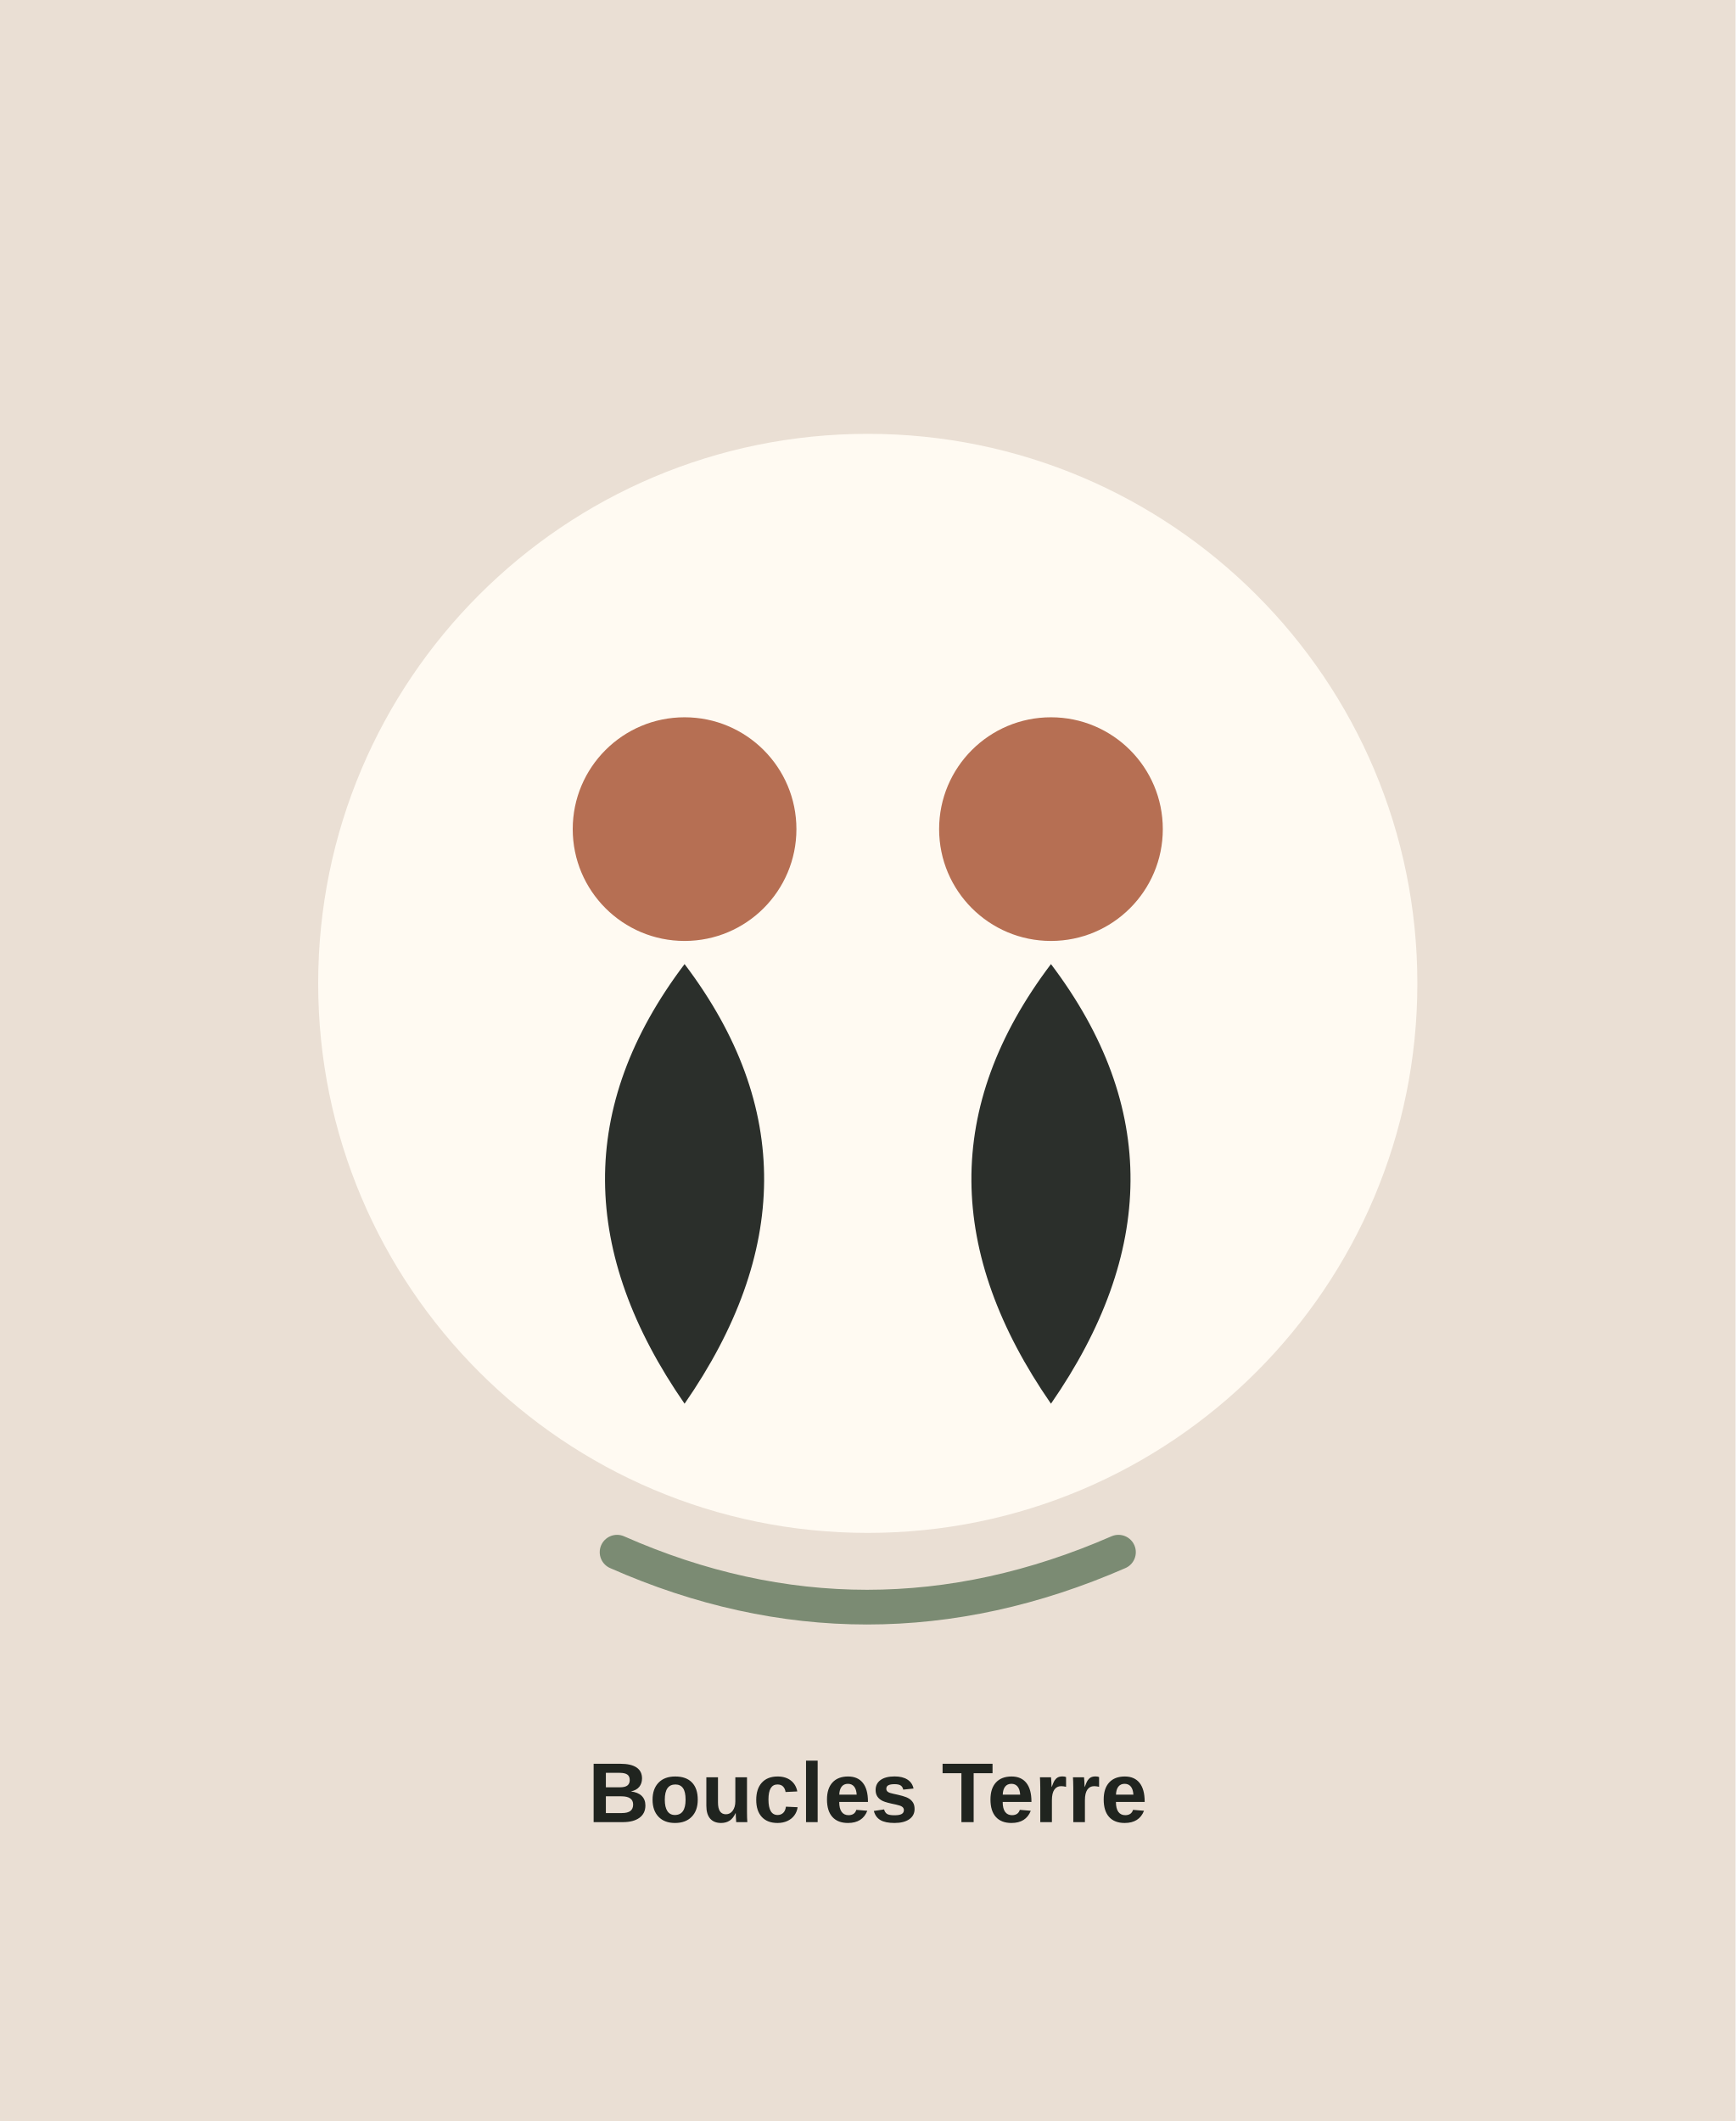
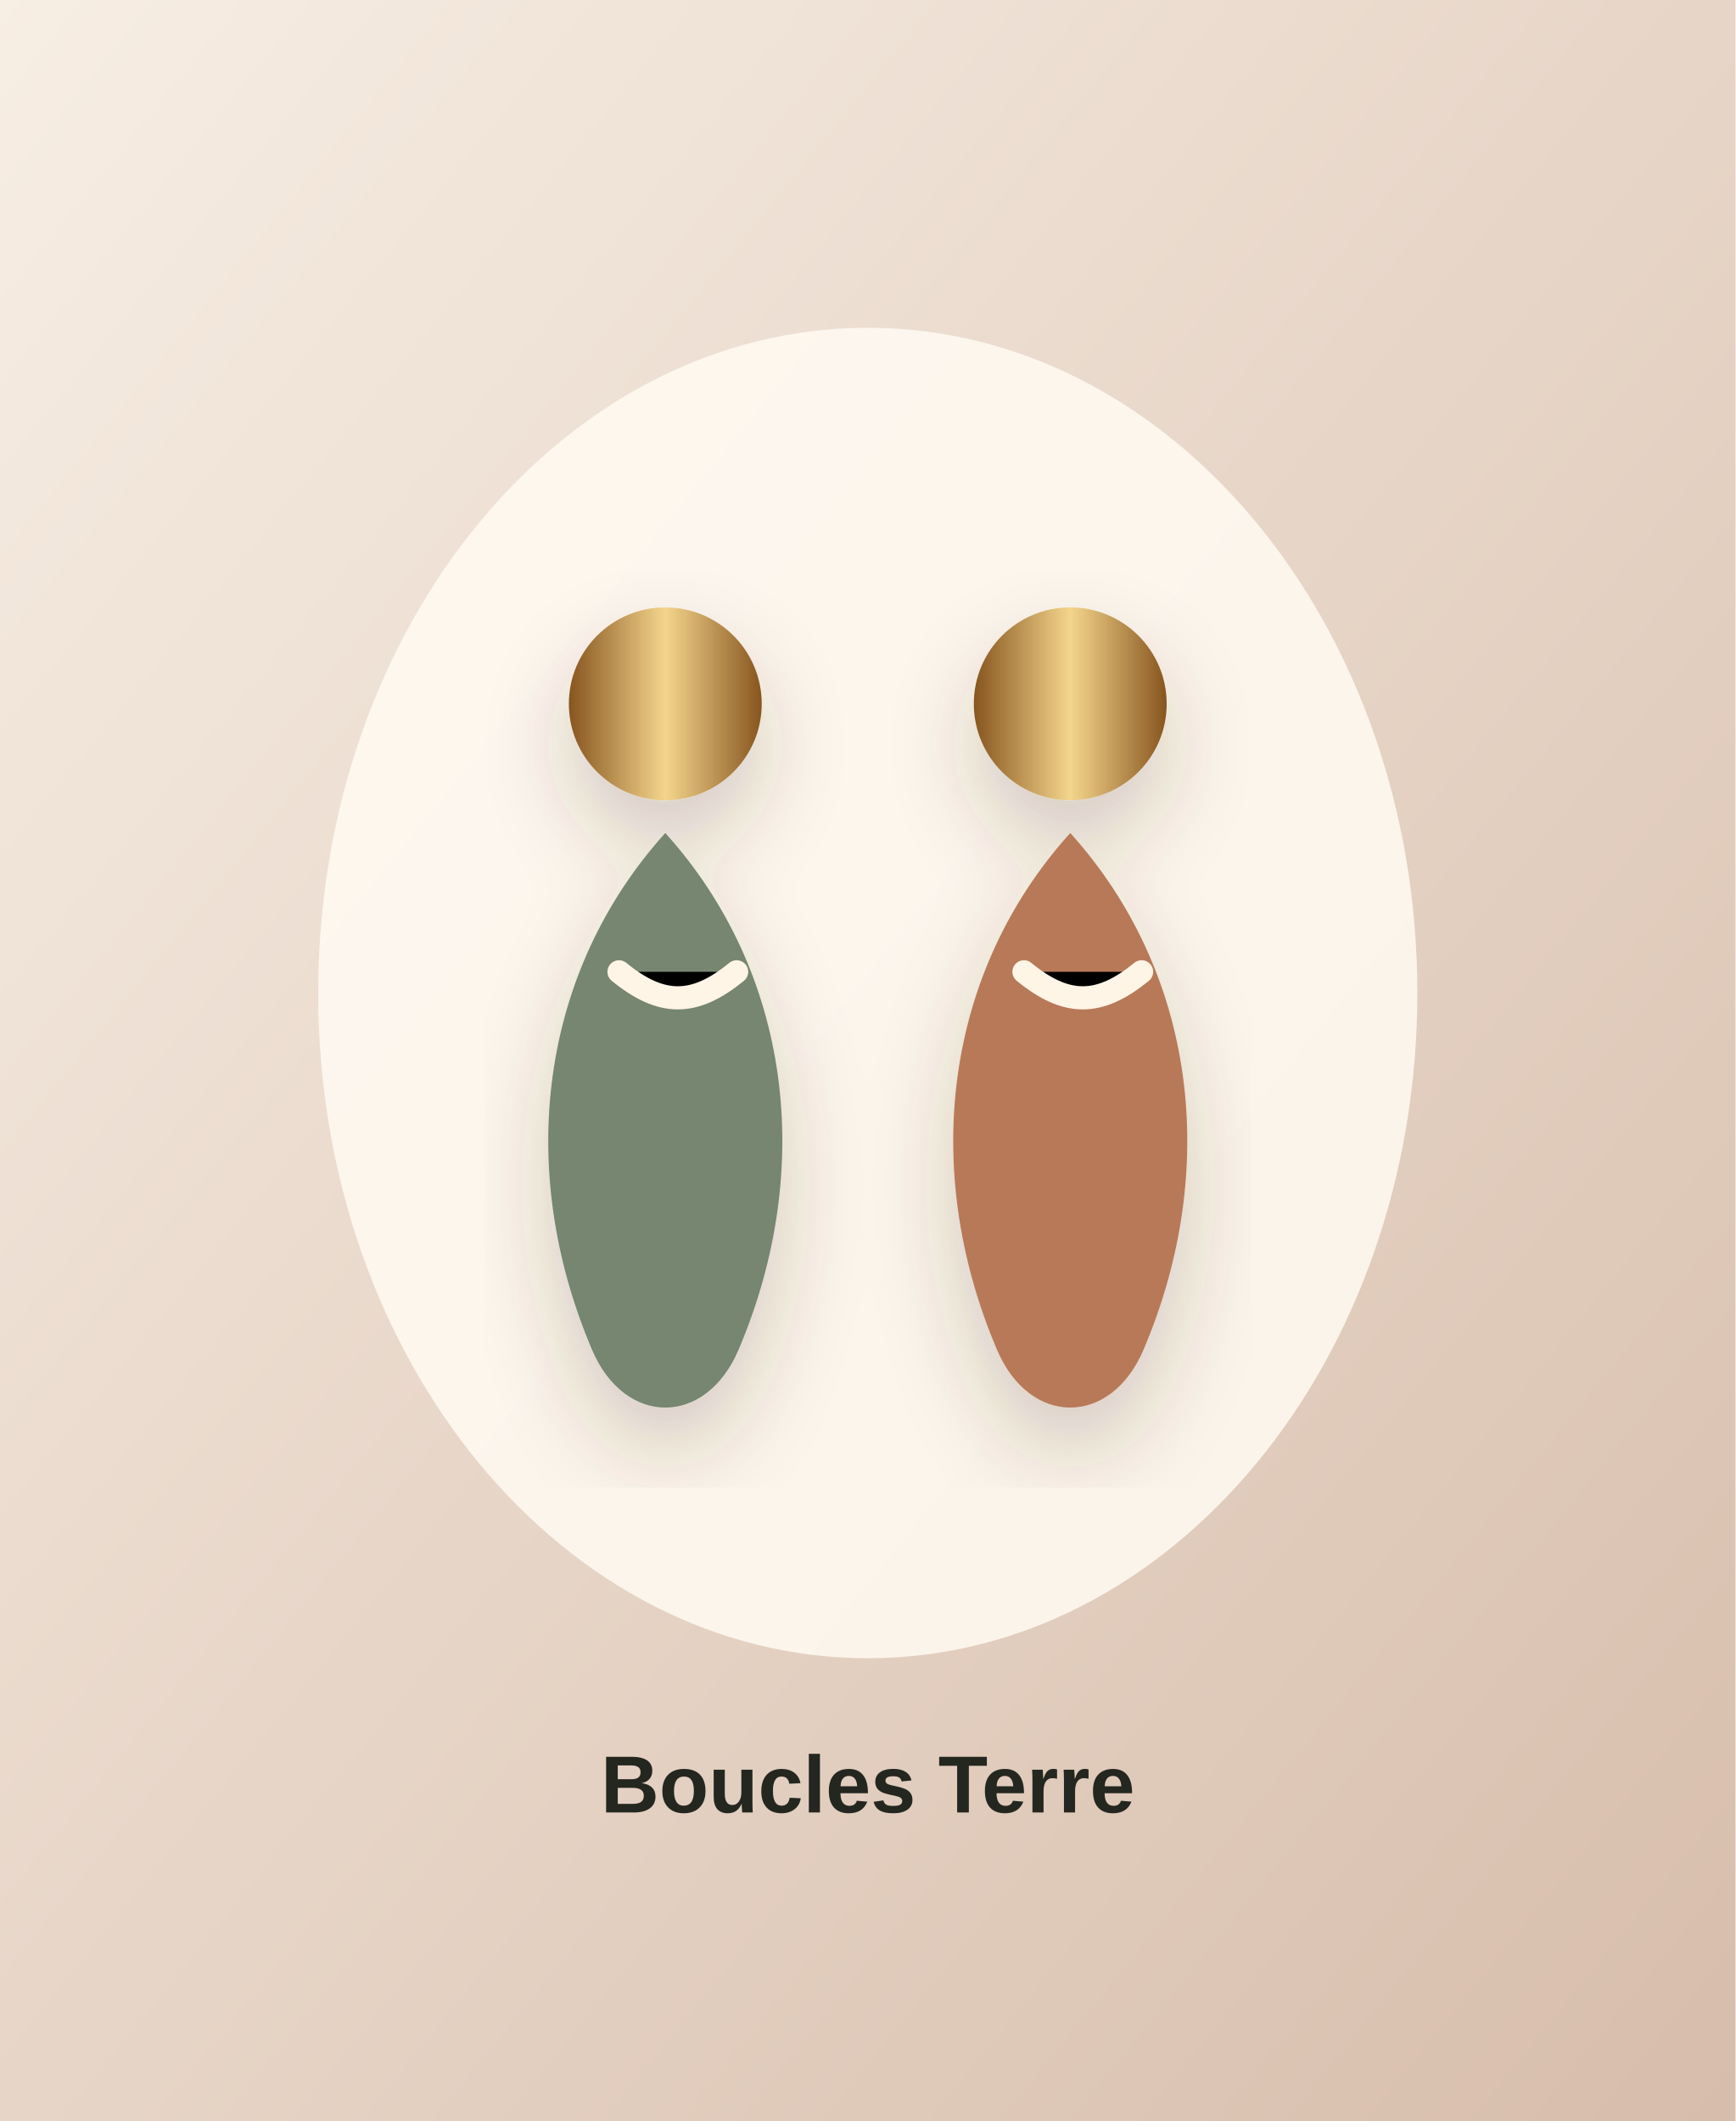
<svg xmlns="http://www.w3.org/2000/svg" viewBox="0 0 900 1100">
-   <rect width="900" height="1100" fill="#eadfd4" />
-   <circle cx="450" cy="510" r="285" fill="#fffaf2" />
-   <circle cx="355" cy="430" r="58" fill="#b66f53" />
-   <circle cx="545" cy="430" r="58" fill="#b66f53" />
-   <path d="M355 500c-56 74-54 150 0 228 54-78 56-154 0-228Zm190 0c-56 74-54 150 0 228 54-78 56-154 0-228Z" fill="#2b2f2b" />
-   <path d="M320 805c86 38 173 38 260 0" fill="none" stroke="#7b8b73" stroke-width="18" stroke-linecap="round" />
-   <text x="450" y="945" text-anchor="middle" font-family="Arial, sans-serif" font-size="44" font-weight="700" fill="#20241f">Boucles Terre</text>
+   <defs>
+     <linearGradient id="bg" x1="0" x2="1" y1="0" y2="1">
+       <stop offset="0" stop-color="#f7eee4" />
+       <stop offset="1" stop-color="#d7bdab" />
+     </linearGradient>
+     <linearGradient id="gold" x1="0" x2="1">
+       <stop offset="0" stop-color="#87551f" />
+       <stop offset=".5" stop-color="#f4d58c" />
+       <stop offset="1" stop-color="#87551f" />
+     </linearGradient>
+     <filter id="s">
+       <feDropShadow dx="0" dy="22" stdDeviation="22" flood-color="#4a3328" flood-opacity=".22" />
+     </filter>
+   </defs>
+   <rect width="900" height="1100" fill="url(#bg)" />
+   <ellipse cx="450" cy="515" rx="285" ry="345" fill="#fffaf2" opacity=".86" />
+   <g filter="url(#s)">
+     <circle cx="345" cy="365" r="50" fill="url(#gold)" />
+     <circle cx="555" cy="365" r="50" fill="url(#gold)" />
+     <path d="M345 432c-65 72-78 174-38 268 17 40 59 40 76 0 40-94 27-196-38-268Z" fill="#76866f" />
+     <path d="M555 432c-65 72-78 174-38 268 17 40 59 40 76 0 40-94 27-196-38-268Z" fill="#b87958" />
+     <path d="M321 504c22 18 39 18 61 0M531 504c22 18 39 18 61 0" stroke="#fff5e7" stroke-width="12" stroke-linecap="round" />
+   </g>
+   <text x="450" y="940" text-anchor="middle" font-family="Arial, sans-serif" font-size="42" font-weight="700" fill="#242720">Boucles Terre</text>
</svg>
